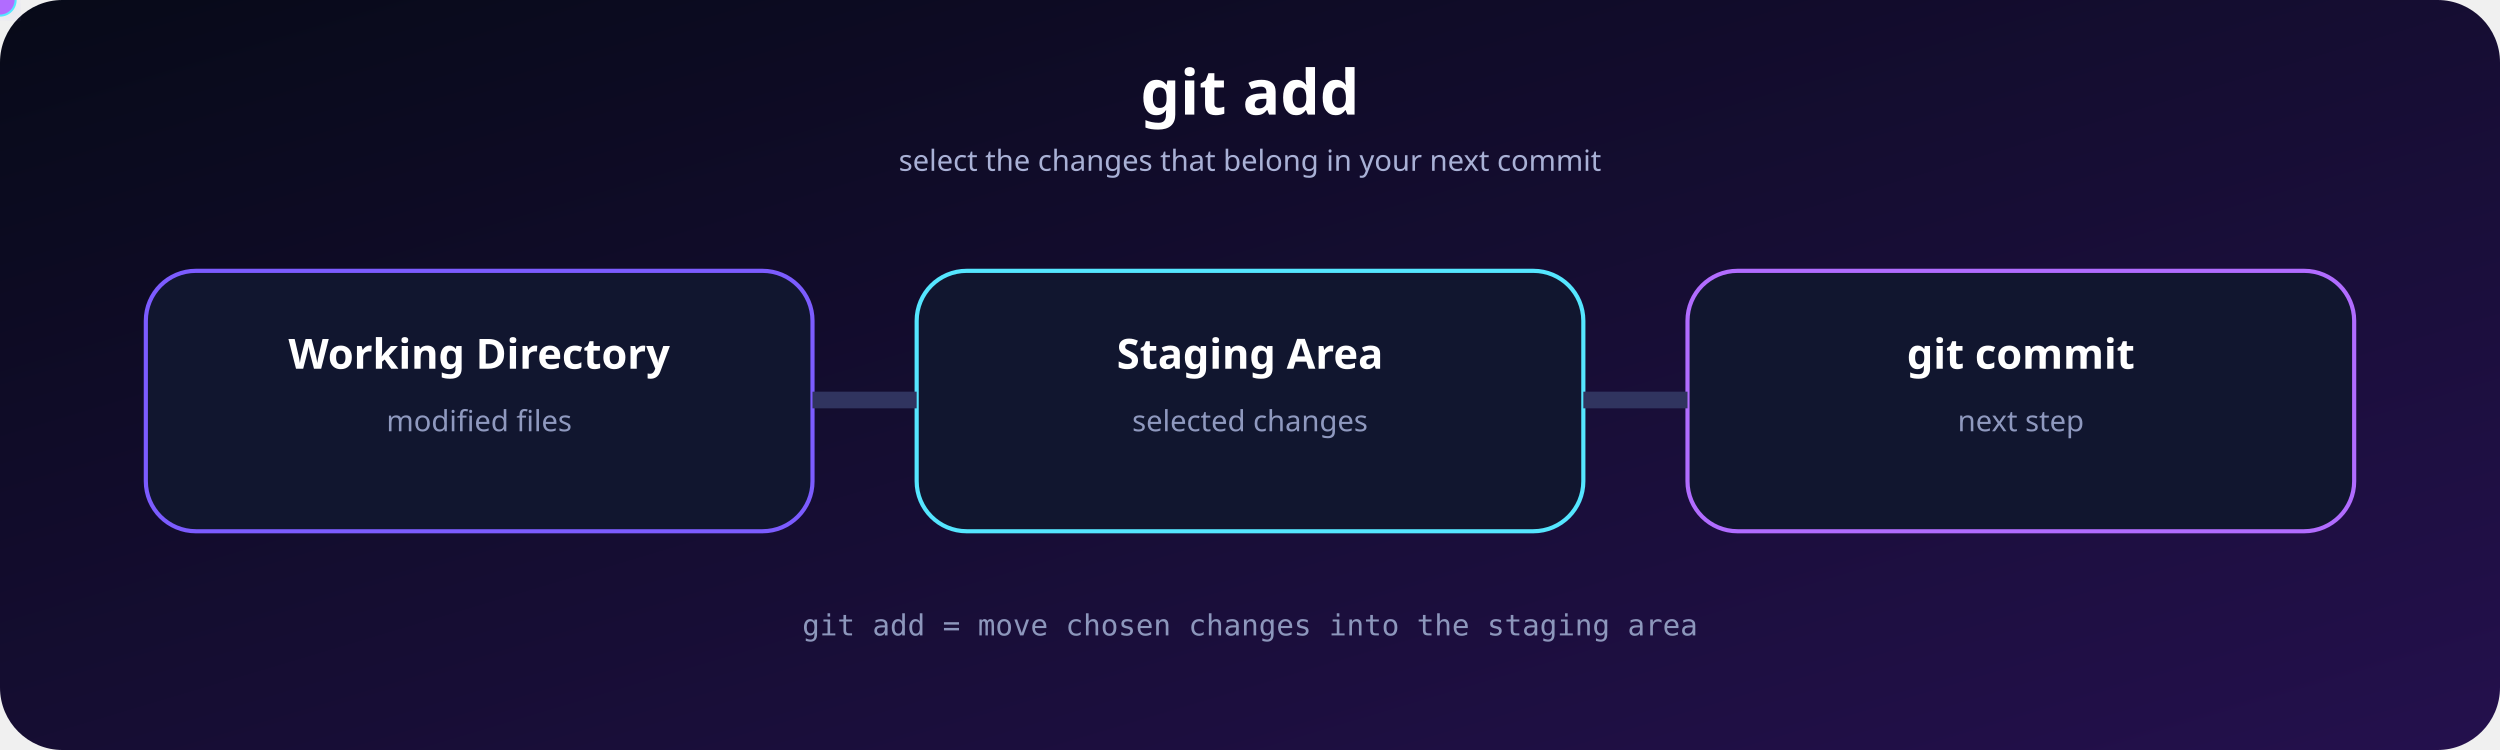
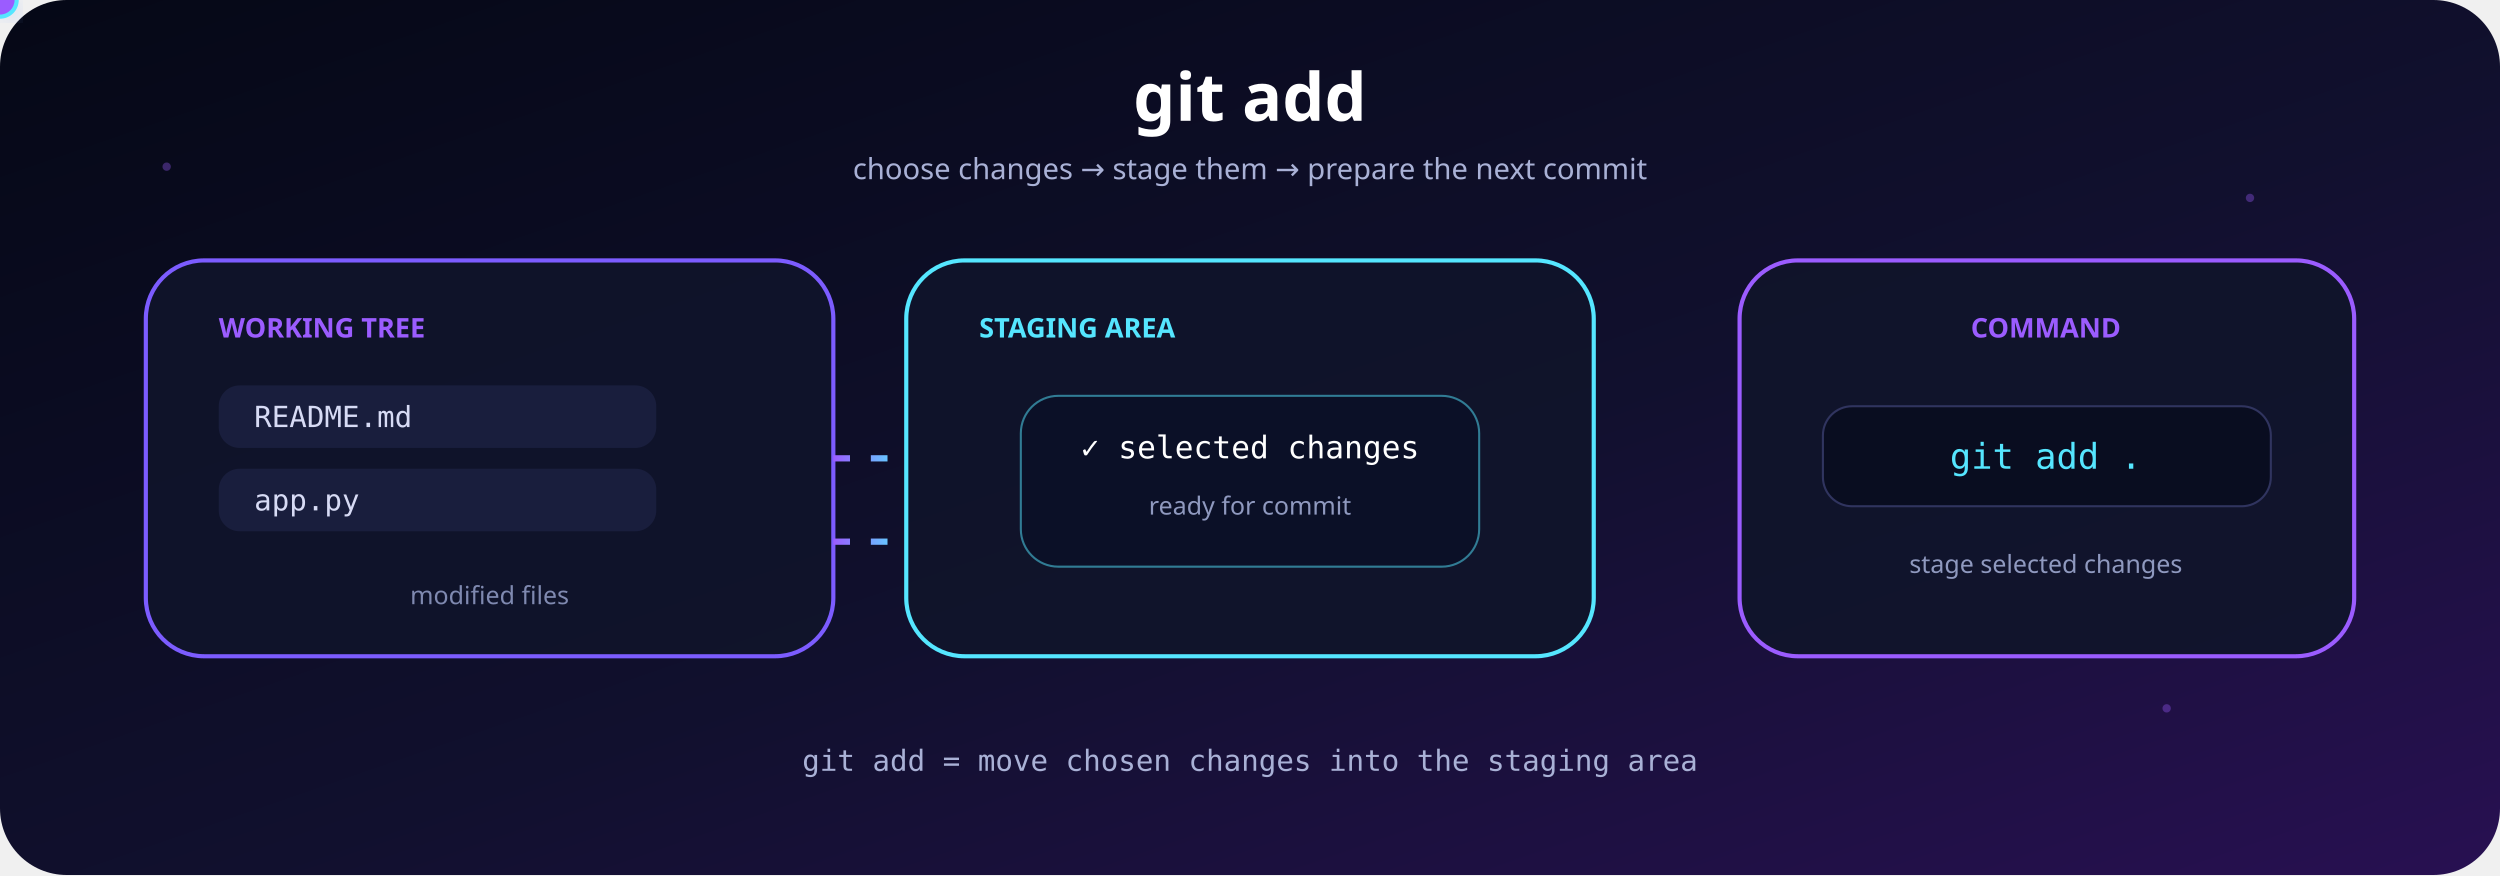
- <svg xmlns="http://www.w3.org/2000/svg" viewBox="0 0 1200 360">
+ <svg xmlns="http://www.w3.org/2000/svg" viewBox="0 0 1200 420">
  <defs>
-     <linearGradient id="b" x2="1" y2="1">
-       <stop stop-color="#070A18" />
-       <stop offset="1" stop-color="#24104D" />
+     <linearGradient id="bg" x2="1" y2="1">
+       <stop stop-color="#050816" />
+       <stop offset=".55" stop-color="#11102E" />
+       <stop offset="1" stop-color="#281052" />
    </linearGradient>
-     <linearGradient id="f">
-       <stop stop-color="#7C5CFF" />
+     <linearGradient id="neon">
+       <stop stop-color="#9B5CFF" />
      <stop offset="1" stop-color="#55E6FF" />
    </linearGradient>
-     <filter id="g">
-       <feGaussianBlur stdDeviation="7" result="x" />
+     <filter id="glow">
+       <feGaussianBlur stdDeviation="7" result="b" />
      <feMerge>
-         <feMergeNode in="x" />
+         <feMergeNode in="b" />
        <feMergeNode in="SourceGraphic" />
      </feMerge>
    </filter>
  </defs>
-   <rect width="1200" height="360" rx="30" fill="url(#b)" />
-   <text x="600" y="55" text-anchor="middle" fill="white" font-family="system-ui" font-size="30" font-weight="800">git add</text>
-   <text x="600" y="82" text-anchor="middle" fill="#A9B1D6" font-family="system-ui" font-size="14">select the changes that belong in your next commit</text>
-   <g font-family="system-ui" text-anchor="middle">
-     <rect x="70" y="130" width="320" height="125" rx="24" fill="#11162F" stroke="#7C5CFF" stroke-width="2" />
-     <text x="230" y="177" fill="white" font-size="20" font-weight="700">Working Directory</text>
-     <text x="230" y="207" fill="#8F99BF" font-size="14">modified files</text>
-     <rect x="440" y="130" width="320" height="125" rx="24" fill="#11162F" stroke="#55E6FF" stroke-width="2" />
-     <text x="600" y="177" fill="white" font-size="20" font-weight="700">Staging Area</text>
-     <text x="600" y="207" fill="#8F99BF" font-size="14">selected changes</text>
-     <rect x="810" y="130" width="320" height="125" rx="24" fill="#11162F" stroke="#B16CFF" stroke-width="2" />
-     <text x="970" y="177" fill="white" font-size="20" font-weight="700">git commit</text>
-     <text x="970" y="207" fill="#8F99BF" font-size="14">next step</text>
-   </g>
-   <path d="M390 192H440M760 192H810" stroke="#30345F" stroke-width="8" />
-   <path d="M390 192H440M760 192H810" stroke="url(#f)" stroke-width="3" stroke-dasharray="10 10">
-     <animate attributeName="stroke-dashoffset" from="0" to="-40" dur="1s" repeatCount="indefinite" />
-   </path>
-   <g filter="url(#g)">
-     <circle r="8" fill="#55E6FF">
-       <animateMotion dur="1.3s" repeatCount="indefinite" path="M390 192H440" />
+   <rect width="1200" height="420" rx="32" fill="url(#bg)" />
+   <g opacity=".35" fill="#9B5CFF">
+     <circle cx="80" cy="80" r="2">
+       <animate attributeName="cy" values="80;55;80" dur="3s" repeatCount="indefinite" />
    </circle>
-     <circle r="7" fill="#B16CFF">
-       <animateMotion dur="1.3s" begin=".55s" repeatCount="indefinite" path="M760 192H810" />
+     <circle cx="1080" cy="95" r="2">
+       <animate attributeName="cy" values="95;125;95" dur="4s" repeatCount="indefinite" />
+     </circle>
+     <circle cx="1040" cy="340" r="2">
+       <animate attributeName="cx" values="1040;1090;1040" dur="5s" repeatCount="indefinite" />
    </circle>
  </g>
-   <text x="600" y="305" text-anchor="middle" fill="#8D97BC" font-family="monospace" font-size="14">git add = move chosen changes into the staging area</text>
+   <text x="600" y="58" text-anchor="middle" fill="#fff" font-family="system-ui" font-size="32" font-weight="800">git add</text>
+   <text x="600" y="86" text-anchor="middle" fill="#A9B1D6" font-family="system-ui" font-size="14">choose changes → stage them → prepare the next commit</text>
+   <g font-family="system-ui">
+     <rect x="70" y="125" width="330" height="190" rx="28" fill="#10142B" fill-opacity=".9" stroke="#7C5CFF" stroke-width="2" />
+     <text x="105" y="162" fill="#9B5CFF" font-size="13" font-weight="800">WORKING TREE</text>
+     <g font-family="monospace" font-size="14">
+       <rect x="105" y="185" width="210" height="30" rx="10" fill="#191E3D" />
+       <text x="122" y="205" fill="#D7DBF5">README.md</text>
+       <rect x="105" y="225" width="210" height="30" rx="10" fill="#191E3D" />
+       <text x="122" y="245" fill="#D7DBF5">app.py</text>
+     </g>
+     <text x="235" y="290" text-anchor="middle" fill="#7F89B0" font-size="12">modified files</text>
+     <rect x="435" y="125" width="330" height="190" rx="28" fill="#10142B" fill-opacity=".9" stroke="#55E6FF" stroke-width="2" />
+     <text x="470" y="162" fill="#55E6FF" font-size="13" font-weight="800">STAGING AREA</text>
+     <rect x="490" y="190" width="220" height="82" rx="18" fill="#0B1027" stroke="#55E6FF" stroke-opacity=".5" />
+     <text x="600" y="220" text-anchor="middle" fill="#fff" font-family="monospace" font-size="15">✓ selected changes</text>
+     <text x="600" y="247" text-anchor="middle" fill="#8F99BF" font-size="12">ready for commit</text>
+   </g>
+   <g filter="url(#glow)">
+     <circle r="9" fill="#55E6FF">
+       <animateMotion dur="1.5s" repeatCount="indefinite" path="M400 220 H435" />
+     </circle>
+     <circle r="7" fill="#9B5CFF">
+       <animateMotion dur="1.5s" begin=".7s" repeatCount="indefinite" path="M400 260 H435" />
+     </circle>
+   </g>
+   <path d="M400 220H435M400 260H435" stroke="url(#neon)" stroke-width="3" stroke-dasharray="8 10">
+     <animate attributeName="stroke-dashoffset" from="0" to="-36" dur=".9s" repeatCount="indefinite" />
+   </path>
+   <rect x="835" y="125" width="295" height="190" rx="28" fill="#10142B" fill-opacity=".9" stroke="#9B5CFF" stroke-width="2" />
+   <text x="982" y="162" text-anchor="middle" fill="#9B5CFF" font-family="system-ui" font-size="13" font-weight="800">COMMAND</text>
+   <rect x="875" y="195" width="215" height="48" rx="14" fill="#090D20" stroke="#30345F" />
+   <text x="982" y="225" text-anchor="middle" fill="#55E6FF" font-family="monospace" font-size="17">git add .</text>
+   <text x="982" y="275" text-anchor="middle" fill="#8F99BF" font-family="system-ui" font-size="12">stage selected changes</text>
+   <text x="600" y="370" text-anchor="middle" fill="#A9B1D6" font-family="monospace" font-size="14">git add = move chosen changes into the staging area</text>
</svg>
